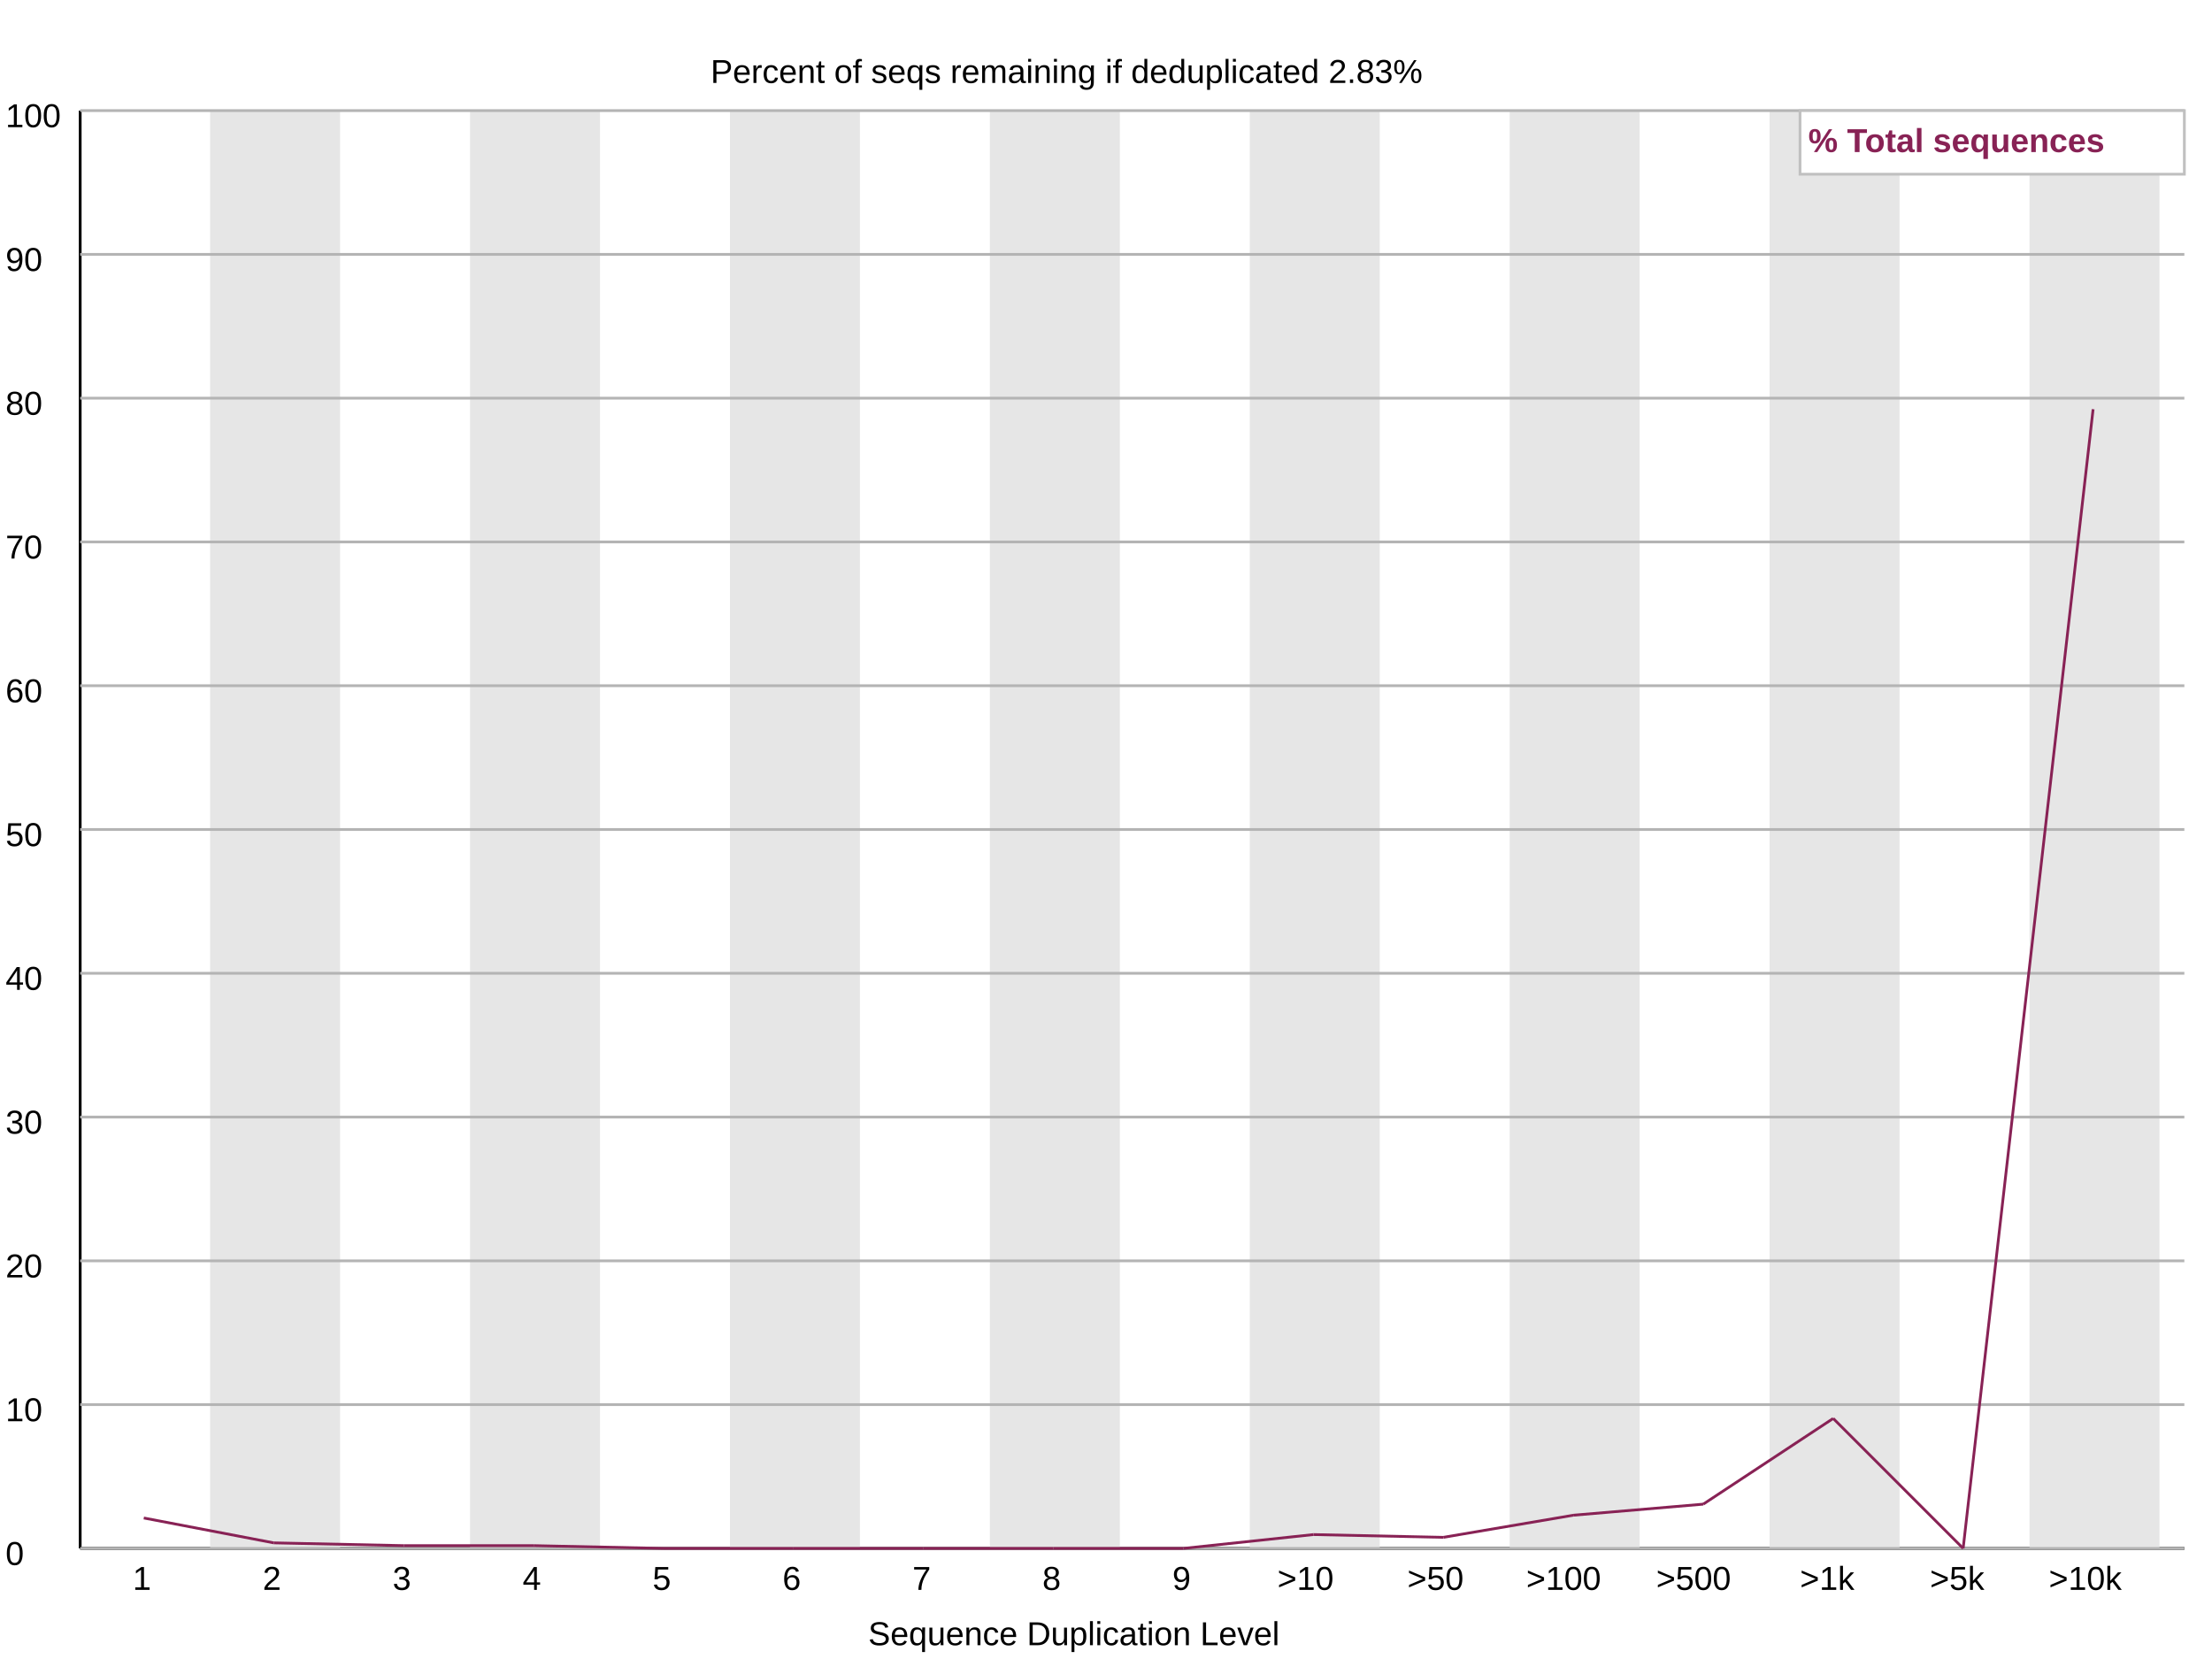
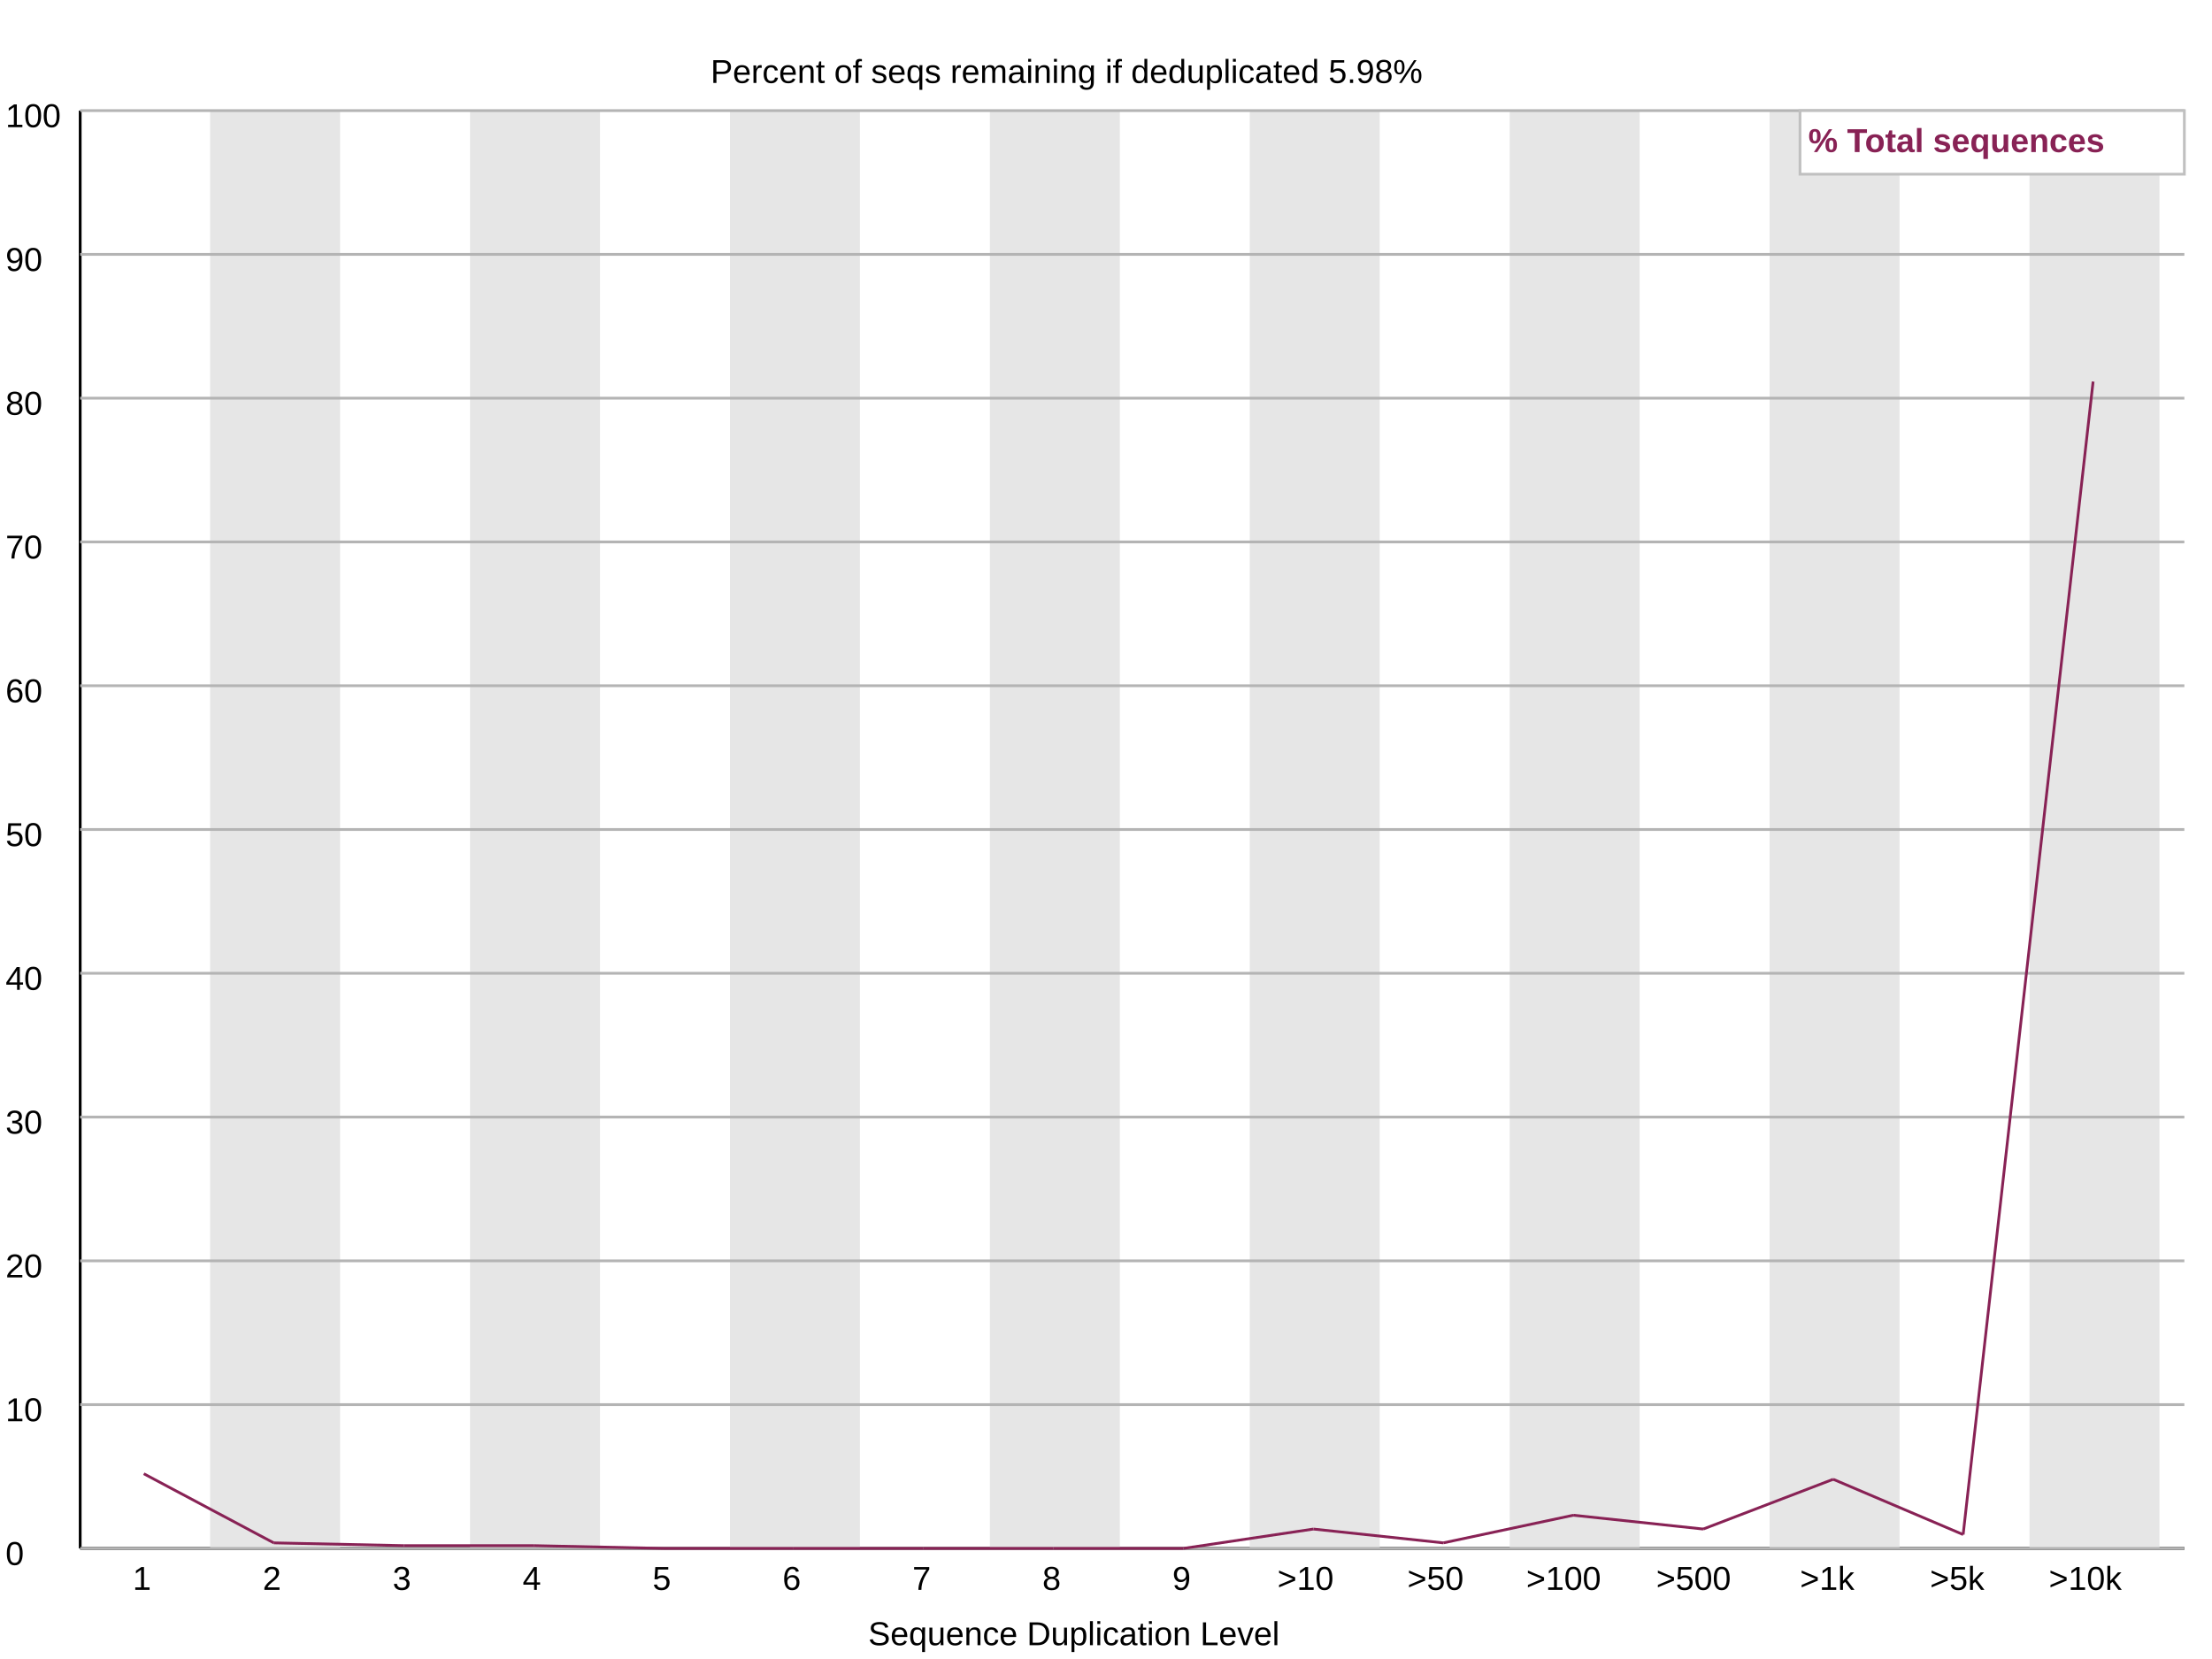
<svg xmlns="http://www.w3.org/2000/svg" width="800" height="600" version="1.1">
  <rect width="800" height="600" x="0" y="0" style="fill:rgb(238,238,238);stroke:none" />
  <rect width="800" height="600" x="0" y="0" style="fill:rgb(255,255,255);stroke:none" />
  <text x="2" y="566" fill="rgb(0,0,0)" font-family="Arial" font-size="12">0</text>
  <text x="2" y="514" fill="rgb(0,0,0)" font-family="Arial" font-size="12">10</text>
  <text x="2" y="462" fill="rgb(0,0,0)" font-family="Arial" font-size="12">20</text>
  <text x="2" y="410" fill="rgb(0,0,0)" font-family="Arial" font-size="12">30</text>
  <text x="2" y="358" fill="rgb(0,0,0)" font-family="Arial" font-size="12">40</text>
  <text x="2" y="306" fill="rgb(0,0,0)" font-family="Arial" font-size="12">50</text>
  <text x="2" y="254" fill="rgb(0,0,0)" font-family="Arial" font-size="12">60</text>
  <text x="2" y="202" fill="rgb(0,0,0)" font-family="Arial" font-size="12">70</text>
  <text x="2" y="150" fill="rgb(0,0,0)" font-family="Arial" font-size="12">80</text>
  <text x="2" y="98" fill="rgb(0,0,0)" font-family="Arial" font-size="12">90</text>
  <text x="2" y="46" fill="rgb(0,0,0)" font-family="Arial" font-size="12">100</text>
-   <text x="257" y="30" fill="rgb(0,0,0)" font-family="Arial" font-size="12">Percent of seqs remaining if deduplicated 2.83%</text>
+   <text x="257" y="30" fill="rgb(0,0,0)" font-family="Arial" font-size="12">Percent of seqs remaining if deduplicated 5.98%</text>
  <line x1="29" y1="560" x2="790" y2="560" stroke="rgb(0,0,0)" stroke-width="1" />
  <line x1="29" y1="560" x2="29" y2="40" stroke="rgb(0,0,0)" stroke-width="1" />
  <text x="314" y="595" fill="rgb(0,0,0)" font-family="Arial" font-size="12">Sequence Duplication Level</text>
  <text x="48" y="575" fill="rgb(0,0,0)" font-family="Arial" font-size="12">1</text>
  <rect width="47" height="520" x="76" y="40" style="fill:rgb(230,230,230);stroke:none" />
  <text x="95" y="575" fill="rgb(0,0,0)" font-family="Arial" font-size="12">2</text>
  <text x="142" y="575" fill="rgb(0,0,0)" font-family="Arial" font-size="12">3</text>
  <rect width="47" height="520" x="170" y="40" style="fill:rgb(230,230,230);stroke:none" />
  <text x="189" y="575" fill="rgb(0,0,0)" font-family="Arial" font-size="12">4</text>
  <text x="236" y="575" fill="rgb(0,0,0)" font-family="Arial" font-size="12">5</text>
  <rect width="47" height="520" x="264" y="40" style="fill:rgb(230,230,230);stroke:none" />
  <text x="283" y="575" fill="rgb(0,0,0)" font-family="Arial" font-size="12">6</text>
  <text x="330" y="575" fill="rgb(0,0,0)" font-family="Arial" font-size="12">7</text>
  <rect width="47" height="520" x="358" y="40" style="fill:rgb(230,230,230);stroke:none" />
  <text x="377" y="575" fill="rgb(0,0,0)" font-family="Arial" font-size="12">8</text>
  <text x="424" y="575" fill="rgb(0,0,0)" font-family="Arial" font-size="12">9</text>
  <rect width="47" height="520" x="452" y="40" style="fill:rgb(230,230,230);stroke:none" />
  <text x="462" y="575" fill="rgb(0,0,0)" font-family="Arial" font-size="12">&gt;10</text>
  <text x="509" y="575" fill="rgb(0,0,0)" font-family="Arial" font-size="12">&gt;50</text>
  <rect width="47" height="520" x="546" y="40" style="fill:rgb(230,230,230);stroke:none" />
  <text x="552" y="575" fill="rgb(0,0,0)" font-family="Arial" font-size="12">&gt;100</text>
  <text x="599" y="575" fill="rgb(0,0,0)" font-family="Arial" font-size="12">&gt;500</text>
  <rect width="47" height="520" x="640" y="40" style="fill:rgb(230,230,230);stroke:none" />
  <text x="651" y="575" fill="rgb(0,0,0)" font-family="Arial" font-size="12">&gt;1k</text>
  <text x="698" y="575" fill="rgb(0,0,0)" font-family="Arial" font-size="12">&gt;5k</text>
  <rect width="47" height="520" x="734" y="40" style="fill:rgb(230,230,230);stroke:none" />
  <text x="741" y="575" fill="rgb(0,0,0)" font-family="Arial" font-size="12">&gt;10k</text>
  <line x1="29" y1="560" x2="790" y2="560" stroke="rgb(180,180,180)" stroke-width="1" />
  <line x1="29" y1="508" x2="790" y2="508" stroke="rgb(180,180,180)" stroke-width="1" />
  <line x1="29" y1="456" x2="790" y2="456" stroke="rgb(180,180,180)" stroke-width="1" />
  <line x1="29" y1="404" x2="790" y2="404" stroke="rgb(180,180,180)" stroke-width="1" />
  <line x1="29" y1="352" x2="790" y2="352" stroke="rgb(180,180,180)" stroke-width="1" />
  <line x1="29" y1="300" x2="790" y2="300" stroke="rgb(180,180,180)" stroke-width="1" />
  <line x1="29" y1="248" x2="790" y2="248" stroke="rgb(180,180,180)" stroke-width="1" />
  <line x1="29" y1="196" x2="790" y2="196" stroke="rgb(180,180,180)" stroke-width="1" />
  <line x1="29" y1="144" x2="790" y2="144" stroke="rgb(180,180,180)" stroke-width="1" />
  <line x1="29" y1="92" x2="790" y2="92" stroke="rgb(180,180,180)" stroke-width="1" />
  <line x1="29" y1="40" x2="790" y2="40" stroke="rgb(180,180,180)" stroke-width="1" />
-   <line x1="52" y1="549" x2="99" y2="558" stroke="rgb(136,34,85)" stroke-width="1" />
+   <line x1="52" y1="533" x2="99" y2="558" stroke="rgb(136,34,85)" stroke-width="1" />
  <line x1="99" y1="558" x2="146" y2="559" stroke="rgb(136,34,85)" stroke-width="1" />
  <line x1="146" y1="559" x2="193" y2="559" stroke="rgb(136,34,85)" stroke-width="1" />
  <line x1="193" y1="559" x2="240" y2="560" stroke="rgb(136,34,85)" stroke-width="1" />
  <line x1="240" y1="560" x2="287" y2="560" stroke="rgb(136,34,85)" stroke-width="1" />
  <line x1="287" y1="560" x2="334" y2="560" stroke="rgb(136,34,85)" stroke-width="1" />
  <line x1="334" y1="560" x2="381" y2="560" stroke="rgb(136,34,85)" stroke-width="1" />
  <line x1="381" y1="560" x2="428" y2="560" stroke="rgb(136,34,85)" stroke-width="1" />
-   <line x1="428" y1="560" x2="475" y2="555" stroke="rgb(136,34,85)" stroke-width="1" />
-   <line x1="475" y1="555" x2="522" y2="556" stroke="rgb(136,34,85)" stroke-width="1" />
-   <line x1="522" y1="556" x2="569" y2="548" stroke="rgb(136,34,85)" stroke-width="1" />
-   <line x1="569" y1="548" x2="616" y2="544" stroke="rgb(136,34,85)" stroke-width="1" />
-   <line x1="616" y1="544" x2="663" y2="513" stroke="rgb(136,34,85)" stroke-width="1" />
-   <line x1="663" y1="513" x2="710" y2="560" stroke="rgb(136,34,85)" stroke-width="1" />
-   <line x1="710" y1="560" x2="757" y2="148" stroke="rgb(136,34,85)" stroke-width="1" />
+   <line x1="428" y1="560" x2="475" y2="553" stroke="rgb(136,34,85)" stroke-width="1" />
+   <line x1="475" y1="553" x2="522" y2="558" stroke="rgb(136,34,85)" stroke-width="1" />
+   <line x1="522" y1="558" x2="569" y2="548" stroke="rgb(136,34,85)" stroke-width="1" />
+   <line x1="569" y1="548" x2="616" y2="553" stroke="rgb(136,34,85)" stroke-width="1" />
+   <line x1="616" y1="553" x2="663" y2="535" stroke="rgb(136,34,85)" stroke-width="1" />
+   <line x1="663" y1="535" x2="710" y2="555" stroke="rgb(136,34,85)" stroke-width="1" />
+   <line x1="710" y1="555" x2="757" y2="138" stroke="rgb(136,34,85)" stroke-width="1" />
  <rect width="139" height="23" x="651" y="40" style="fill:rgb(255,255,255);stroke:none" />
  <rect width="139" height="23" x="651" y="40" rx="0" ry="0" style="fill:none;stroke-width:1;stroke:rgb(192,192,192)" />
  <text x="654" y="55" fill="rgb(136,34,85)" font-family="Arial" font-size="12" font-weight="bold">% Total sequences</text>
</svg>
